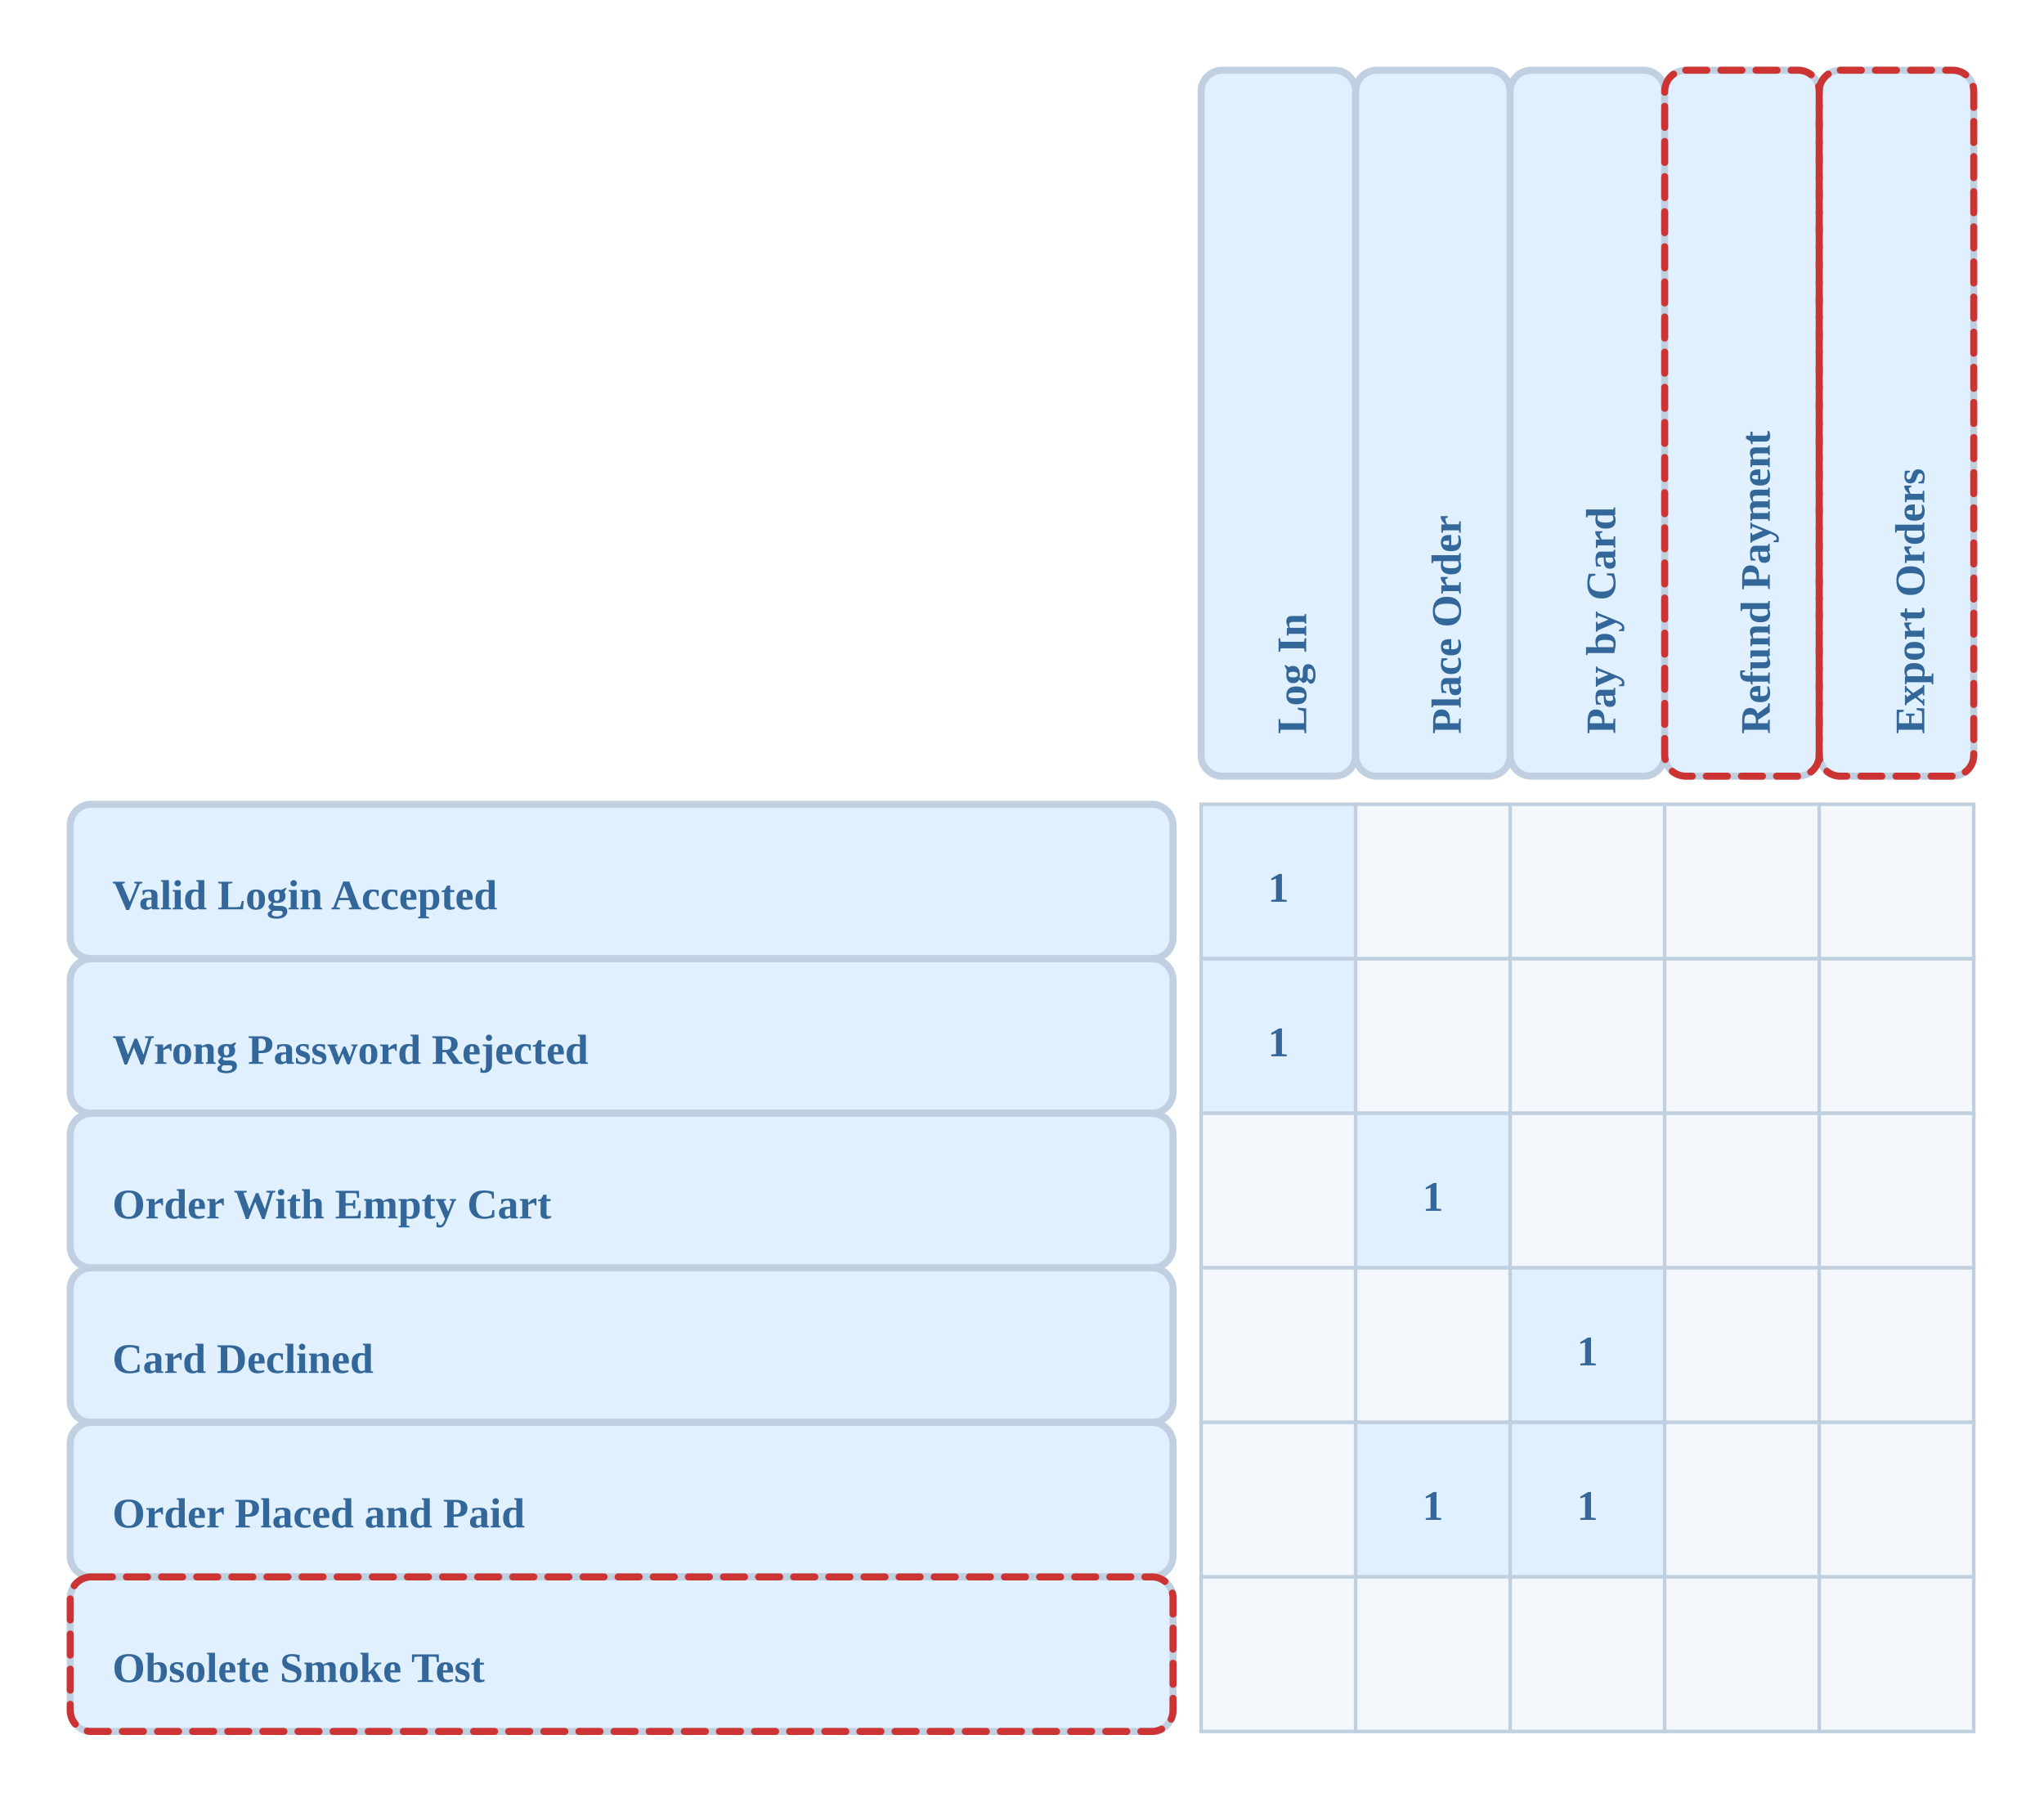
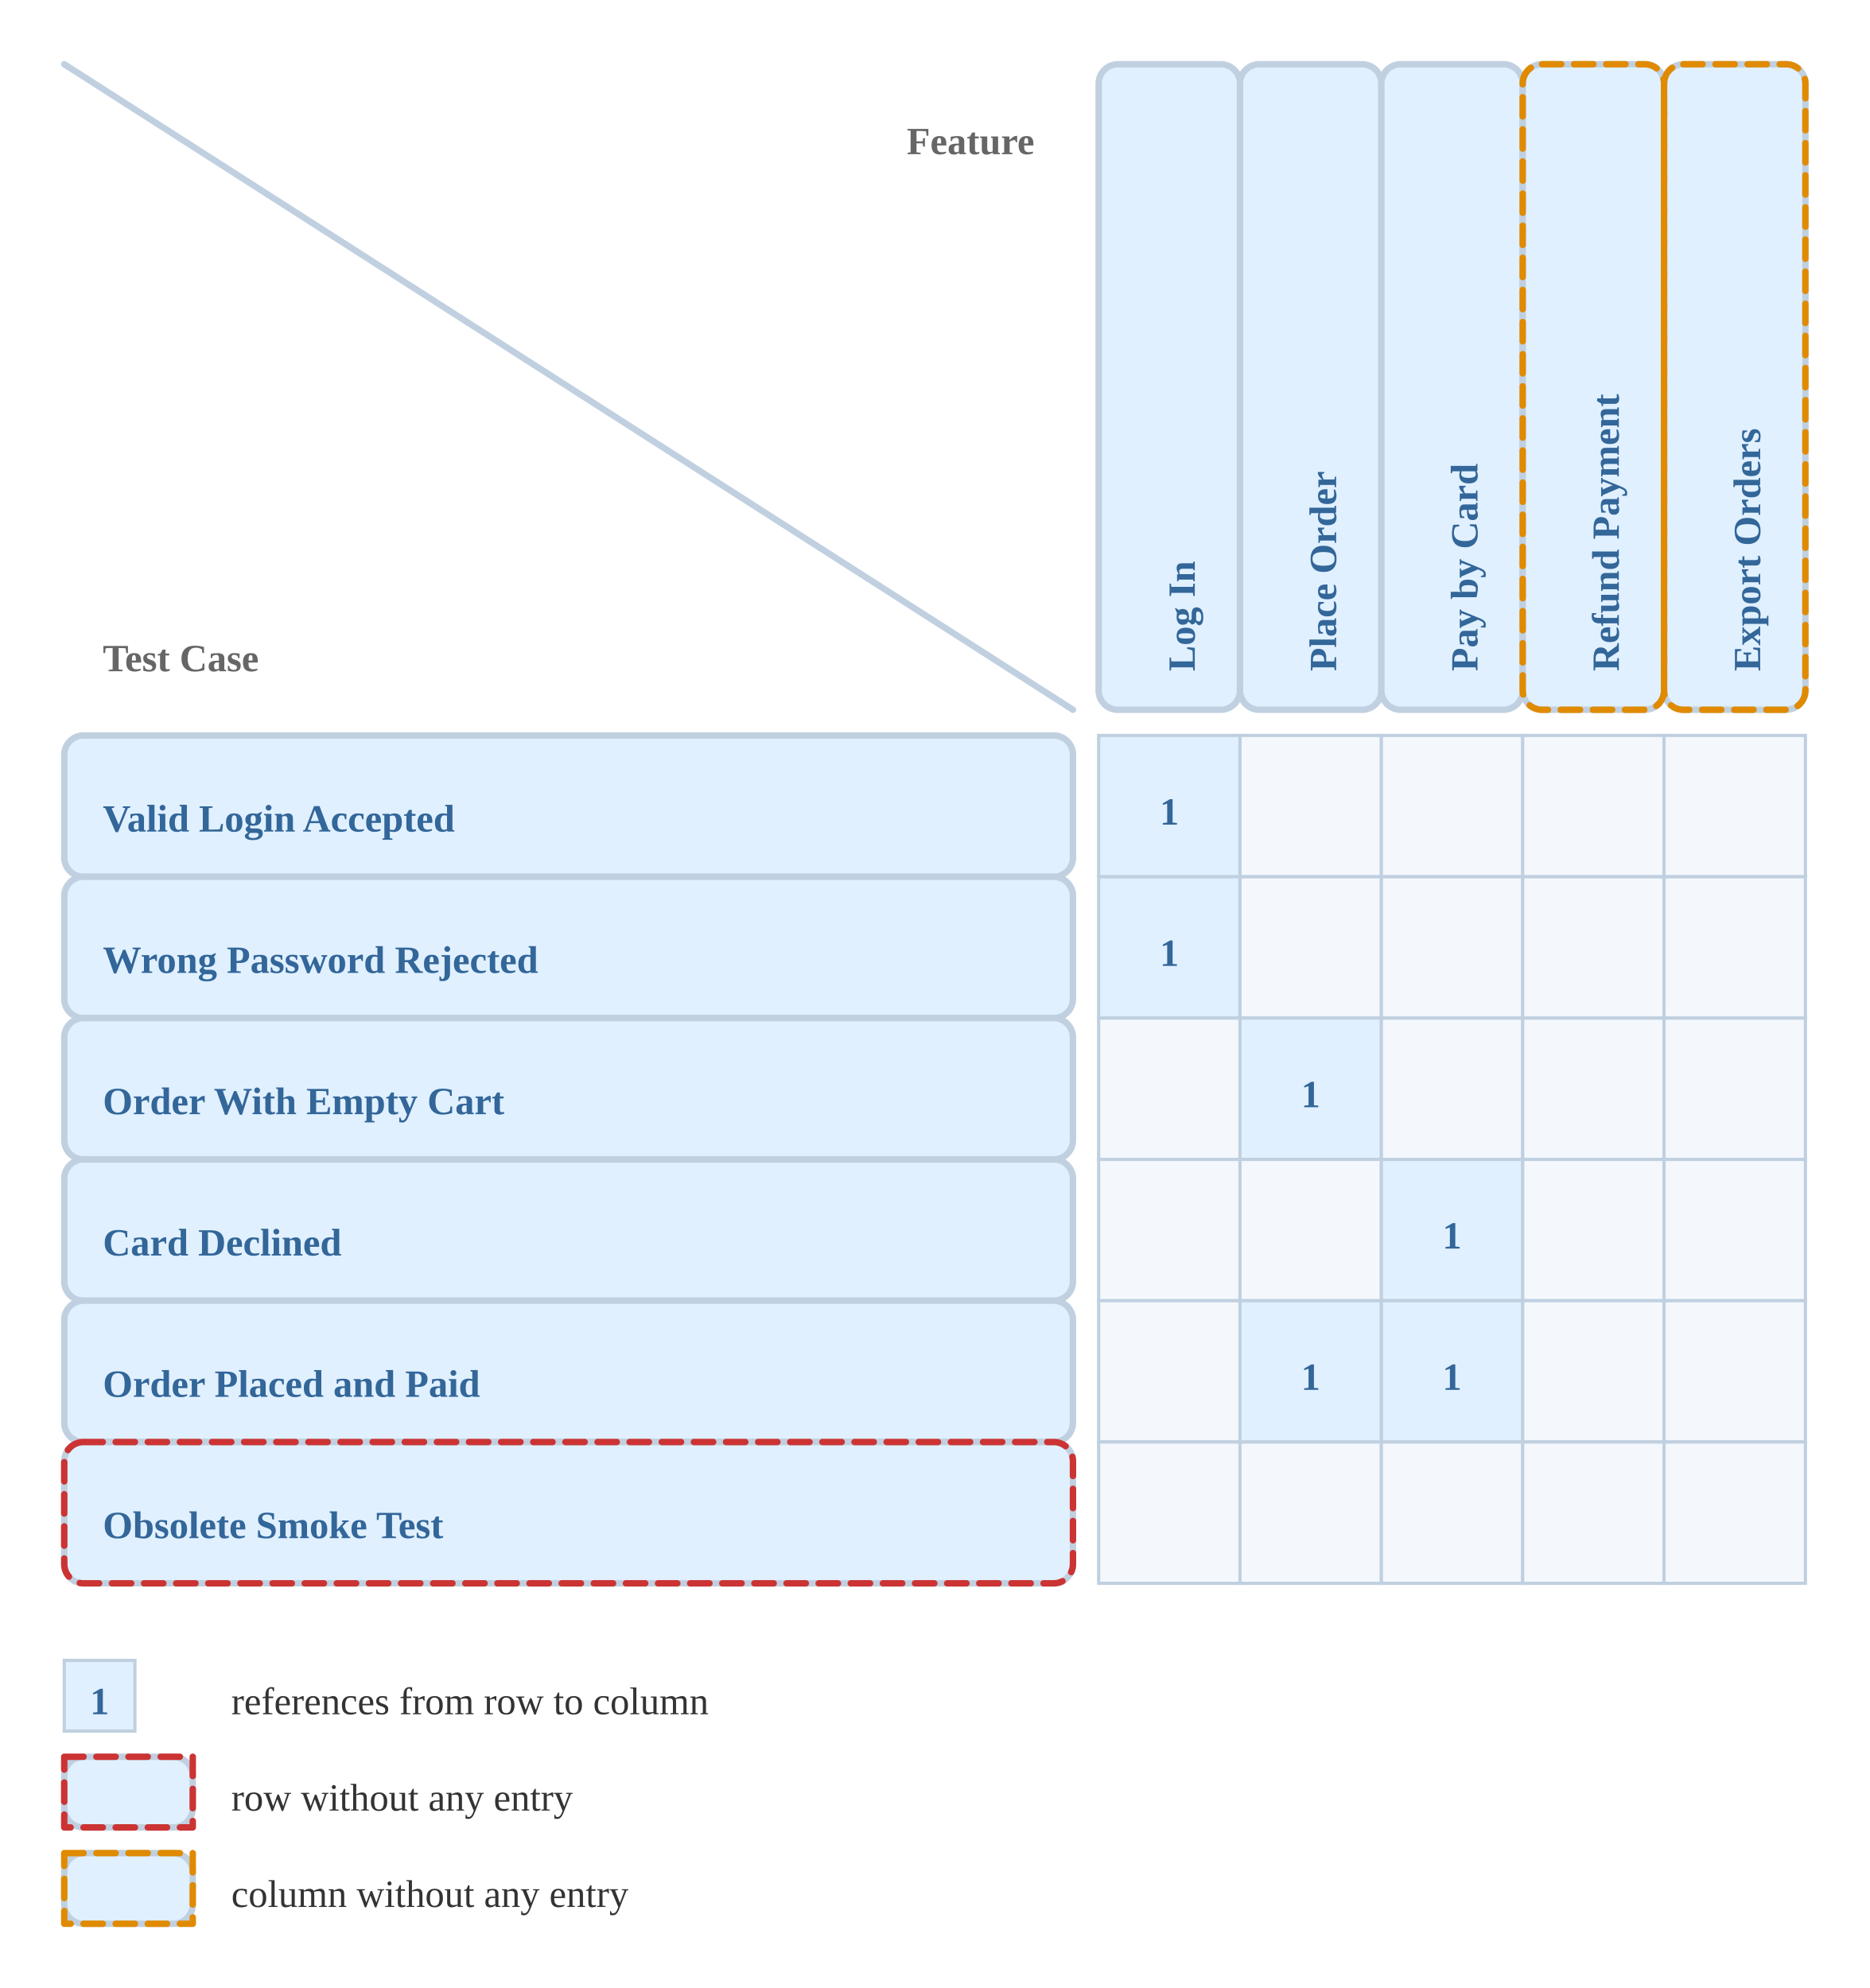
- <svg xmlns="http://www.w3.org/2000/svg" viewBox="20 20 582 513" width="582" height="513">
+ <svg xmlns="http://www.w3.org/2000/svg" viewBox="20 20 582 619" width="582" height="619">
  <defs>
    <style>
.gradia-3167da4d { fill: none; stroke: var(--gradia-color-edge-line, #999999); stroke-width: 3 }
.gradia-6c7500cd { fill: var(--gradia-color-edge-line, #999999) }
.gradia-613ab0f0 { fill: var(--gradia-color-node-regular-box, #e0f0ff); stroke: var(--gradia-color-node-regular-border, #c0d0e0); stroke-width: 2 }
.gradia-8f91fa3b { font-family: var(--gradia-font-family, 'Helvetica'), ui-sans-serif, -apple-system, Helvetica, Arial, sans-serif; font-size: var(--gradia-size-font-prop, 22px); font-weight: 600; fill: var(--gradia-color-node-regular-name, #336699) }
- .gradia-9b94782e { fill: none; stroke: var(--gradia-color-edge-violation, #cc3333); stroke-width: 2; stroke-linecap: round; stroke-linejoin: round }
+ .gradia-bf100c36 { fill: none; stroke: var(--gradia-color-group-border, #c0d0e0); stroke-width: 2; stroke-linecap: round; stroke-linejoin: round }
+ .gradia-5f52a16d { font-family: var(--gradia-font-family, 'Helvetica'), ui-sans-serif, -apple-system, Helvetica, Arial, sans-serif; font-size: var(--gradia-size-font-type, 16px); font-weight: 600; fill: var(--gradia-color-container-name, #666666) }
+ .gradia-25a733d0 { font-family: var(--gradia-font-family, 'Helvetica'), ui-sans-serif, -apple-system, Helvetica, Arial, sans-serif; font-size: var(--gradia-size-font-type, 16px); font-weight: 600; text-anchor: end; fill: var(--gradia-color-container-name, #666666) }
+ .gradia-38bfd9c1 { fill: none; stroke: var(--gradia-color-mark-warning, #e08a00); stroke-width: 2; stroke-linecap: round; stroke-linejoin: round }
+ .gradia-67ddb258 { fill: none; stroke: var(--gradia-color-mark-violation, #cc3333); stroke-width: 2; stroke-linecap: round; stroke-linejoin: round }
.gradia-63bd54c1 { fill: var(--gradia-color-node-regular-box, #e0f0ff); stroke: var(--gradia-color-group-border, #c0d0e0); stroke-width: 1 }
.gradia-2b6fce7b { font-family: var(--gradia-font-family, 'Helvetica'), ui-sans-serif, -apple-system, Helvetica, Arial, sans-serif; font-size: var(--gradia-size-font-type, 16px); font-weight: 600; text-anchor: middle; fill: var(--gradia-color-node-regular-name, #336699) }
.gradia-30482995 { fill: var(--gradia-color-group-box, #f4f8fc); stroke: var(--gradia-color-group-border, #c0d0e0); stroke-width: 1 }
+ .gradia-3858115f { font-family: var(--gradia-font-family, 'Helvetica'), ui-sans-serif, -apple-system, Helvetica, Arial, sans-serif; font-size: var(--gradia-size-font-type, 16px); fill: var(--gradia-color-edge-name, #333333) }
</style>
-     <marker id="gradia-cf12242741d5-arrow" viewBox="0 0 10 10" refX="9" refY="5" markerWidth="21" markerHeight="21" markerUnits="userSpaceOnUse" orient="auto-start-reverse">
+     <marker id="gradia-b6c07098dcb0-arrow" viewBox="0 0 10 10" refX="9" refY="5" markerWidth="21" markerHeight="21" markerUnits="userSpaceOnUse" orient="auto-start-reverse">
      <path d="M 0 1 L 9 5 L 0 9 z" class="gradia-6c7500cd" />
    </marker>
  </defs>
  <rect x="362" y="40" width="44" height="201" rx="6" class="gradia-613ab0f0" />
  <text x="391.92" y="229" transform="rotate(-90 391.92 229)" class="gradia-8f91fa3b">Log In</text>
  <rect x="406" y="40" width="44" height="201" rx="6" class="gradia-613ab0f0" />
  <text x="435.92" y="229" transform="rotate(-90 435.92 229)" class="gradia-8f91fa3b">Place Order</text>
  <rect x="450" y="40" width="44" height="201" rx="6" class="gradia-613ab0f0" />
  <text x="479.92" y="229" transform="rotate(-90 479.92 229)" class="gradia-8f91fa3b">Pay by Card</text>
  <rect x="494" y="40" width="44" height="201" rx="6" class="gradia-613ab0f0" />
  <text x="523.92" y="229" transform="rotate(-90 523.92 229)" class="gradia-8f91fa3b">Refund Payment</text>
  <rect x="538" y="40" width="44" height="201" rx="6" class="gradia-613ab0f0" />
  <text x="567.92" y="229" transform="rotate(-90 567.92 229)" class="gradia-8f91fa3b">Export Orders</text>
  <rect x="40" y="249" width="314" height="44" rx="6" class="gradia-613ab0f0" />
  <text x="52" y="278.92" class="gradia-8f91fa3b">Valid Login Accepted</text>
  <rect x="40" y="293" width="314" height="44" rx="6" class="gradia-613ab0f0" />
  <text x="52" y="322.92" class="gradia-8f91fa3b">Wrong Password Rejected</text>
  <rect x="40" y="337" width="314" height="44" rx="6" class="gradia-613ab0f0" />
  <text x="52" y="366.92" class="gradia-8f91fa3b">Order With Empty Cart</text>
  <rect x="40" y="381" width="314" height="44" rx="6" class="gradia-613ab0f0" />
  <text x="52" y="410.92" class="gradia-8f91fa3b">Card Declined</text>
  <rect x="40" y="425" width="314" height="44" rx="6" class="gradia-613ab0f0" />
  <text x="52" y="454.92" class="gradia-8f91fa3b">Order Placed and Paid</text>
  <rect x="40" y="469" width="314" height="44" rx="6" class="gradia-613ab0f0" />
  <text x="52" y="498.92" class="gradia-8f91fa3b">Obsolete Smoke Test</text>
-   <path d="M 500 40 h 32 a 6 6 0 0 1 6 6 v 189 a 6 6 0 0 1 -6 6 h -32 a 6 6 0 0 1 -6 -6 v -189 a 6 6 0 0 1 6 -6 z" class="gradia-9b94782e" stroke-dasharray="6 4" />
-   <path d="M 544 40 h 32 a 6 6 0 0 1 6 6 v 189 a 6 6 0 0 1 -6 6 h -32 a 6 6 0 0 1 -6 -6 v -189 a 6 6 0 0 1 6 -6 z" class="gradia-9b94782e" stroke-dasharray="6 4" />
-   <path d="M 46 469 h 302 a 6 6 0 0 1 6 6 v 32 a 6 6 0 0 1 -6 6 h -302 a 6 6 0 0 1 -6 -6 v -32 a 6 6 0 0 1 6 -6 z" class="gradia-9b94782e" stroke-dasharray="6 4" />
+   <path d="M 40 40 l 314 201" class="gradia-bf100c36" />
+   <text x="52" y="229" class="gradia-5f52a16d">Test Case</text>
+   <text x="342" y="68" class="gradia-25a733d0">Feature</text>
+   <path d="M 500 40 h 32 a 6 6 0 0 1 6 6 v 189 a 6 6 0 0 1 -6 6 h -32 a 6 6 0 0 1 -6 -6 v -189 a 6 6 0 0 1 6 -6 z" class="gradia-38bfd9c1" stroke-dasharray="6 4" />
+   <path d="M 544 40 h 32 a 6 6 0 0 1 6 6 v 189 a 6 6 0 0 1 -6 6 h -32 a 6 6 0 0 1 -6 -6 v -189 a 6 6 0 0 1 6 -6 z" class="gradia-38bfd9c1" stroke-dasharray="6 4" />
+   <path d="M 46 469 h 302 a 6 6 0 0 1 6 6 v 32 a 6 6 0 0 1 -6 6 h -302 a 6 6 0 0 1 -6 -6 v -32 a 6 6 0 0 1 6 -6 z" class="gradia-67ddb258" stroke-dasharray="6 4" />
  <rect x="362" y="249" width="44" height="44" rx="0" class="gradia-63bd54c1" />
  <text x="384" y="276.76" class="gradia-2b6fce7b">1</text>
  <rect x="406" y="249" width="44" height="44" rx="0" class="gradia-30482995" />
  <rect x="450" y="249" width="44" height="44" rx="0" class="gradia-30482995" />
  <rect x="494" y="249" width="44" height="44" rx="0" class="gradia-30482995" />
  <rect x="538" y="249" width="44" height="44" rx="0" class="gradia-30482995" />
  <rect x="362" y="293" width="44" height="44" rx="0" class="gradia-63bd54c1" />
  <text x="384" y="320.76" class="gradia-2b6fce7b">1</text>
  <rect x="406" y="293" width="44" height="44" rx="0" class="gradia-30482995" />
  <rect x="450" y="293" width="44" height="44" rx="0" class="gradia-30482995" />
  <rect x="494" y="293" width="44" height="44" rx="0" class="gradia-30482995" />
  <rect x="538" y="293" width="44" height="44" rx="0" class="gradia-30482995" />
  <rect x="362" y="337" width="44" height="44" rx="0" class="gradia-30482995" />
  <rect x="406" y="337" width="44" height="44" rx="0" class="gradia-63bd54c1" />
  <text x="428" y="364.76" class="gradia-2b6fce7b">1</text>
  <rect x="450" y="337" width="44" height="44" rx="0" class="gradia-30482995" />
  <rect x="494" y="337" width="44" height="44" rx="0" class="gradia-30482995" />
  <rect x="538" y="337" width="44" height="44" rx="0" class="gradia-30482995" />
  <rect x="362" y="381" width="44" height="44" rx="0" class="gradia-30482995" />
  <rect x="406" y="381" width="44" height="44" rx="0" class="gradia-30482995" />
  <rect x="450" y="381" width="44" height="44" rx="0" class="gradia-63bd54c1" />
  <text x="472" y="408.76" class="gradia-2b6fce7b">1</text>
  <rect x="494" y="381" width="44" height="44" rx="0" class="gradia-30482995" />
  <rect x="538" y="381" width="44" height="44" rx="0" class="gradia-30482995" />
  <rect x="362" y="425" width="44" height="44" rx="0" class="gradia-30482995" />
  <rect x="406" y="425" width="44" height="44" rx="0" class="gradia-63bd54c1" />
  <text x="428" y="452.76" class="gradia-2b6fce7b">1</text>
  <rect x="450" y="425" width="44" height="44" rx="0" class="gradia-63bd54c1" />
  <text x="472" y="452.76" class="gradia-2b6fce7b">1</text>
  <rect x="494" y="425" width="44" height="44" rx="0" class="gradia-30482995" />
  <rect x="538" y="425" width="44" height="44" rx="0" class="gradia-30482995" />
  <rect x="362" y="469" width="44" height="44" rx="0" class="gradia-30482995" />
  <rect x="406" y="469" width="44" height="44" rx="0" class="gradia-30482995" />
  <rect x="450" y="469" width="44" height="44" rx="0" class="gradia-30482995" />
  <rect x="494" y="469" width="44" height="44" rx="0" class="gradia-30482995" />
  <rect x="538" y="469" width="44" height="44" rx="0" class="gradia-30482995" />
+   <rect x="40" y="537" width="22" height="22" rx="0" class="gradia-63bd54c1" />
+   <text x="51" y="553.76" class="gradia-2b6fce7b">1</text>
+   <text x="92" y="553.76" class="gradia-3858115f">references from row to column</text>
+   <rect x="40" y="567" width="40" height="22" rx="6" class="gradia-613ab0f0" />
+   <path d="M 40 567 h 40 v 22 h -40 z" class="gradia-67ddb258" stroke-dasharray="6 4" />
+   <text x="92" y="583.76" class="gradia-3858115f">row without any entry</text>
+   <rect x="40" y="597" width="40" height="22" rx="6" class="gradia-613ab0f0" />
+   <path d="M 40 597 h 40 v 22 h -40 z" class="gradia-38bfd9c1" stroke-dasharray="6 4" />
+   <text x="92" y="613.76" class="gradia-3858115f">column without any entry</text>
</svg>
